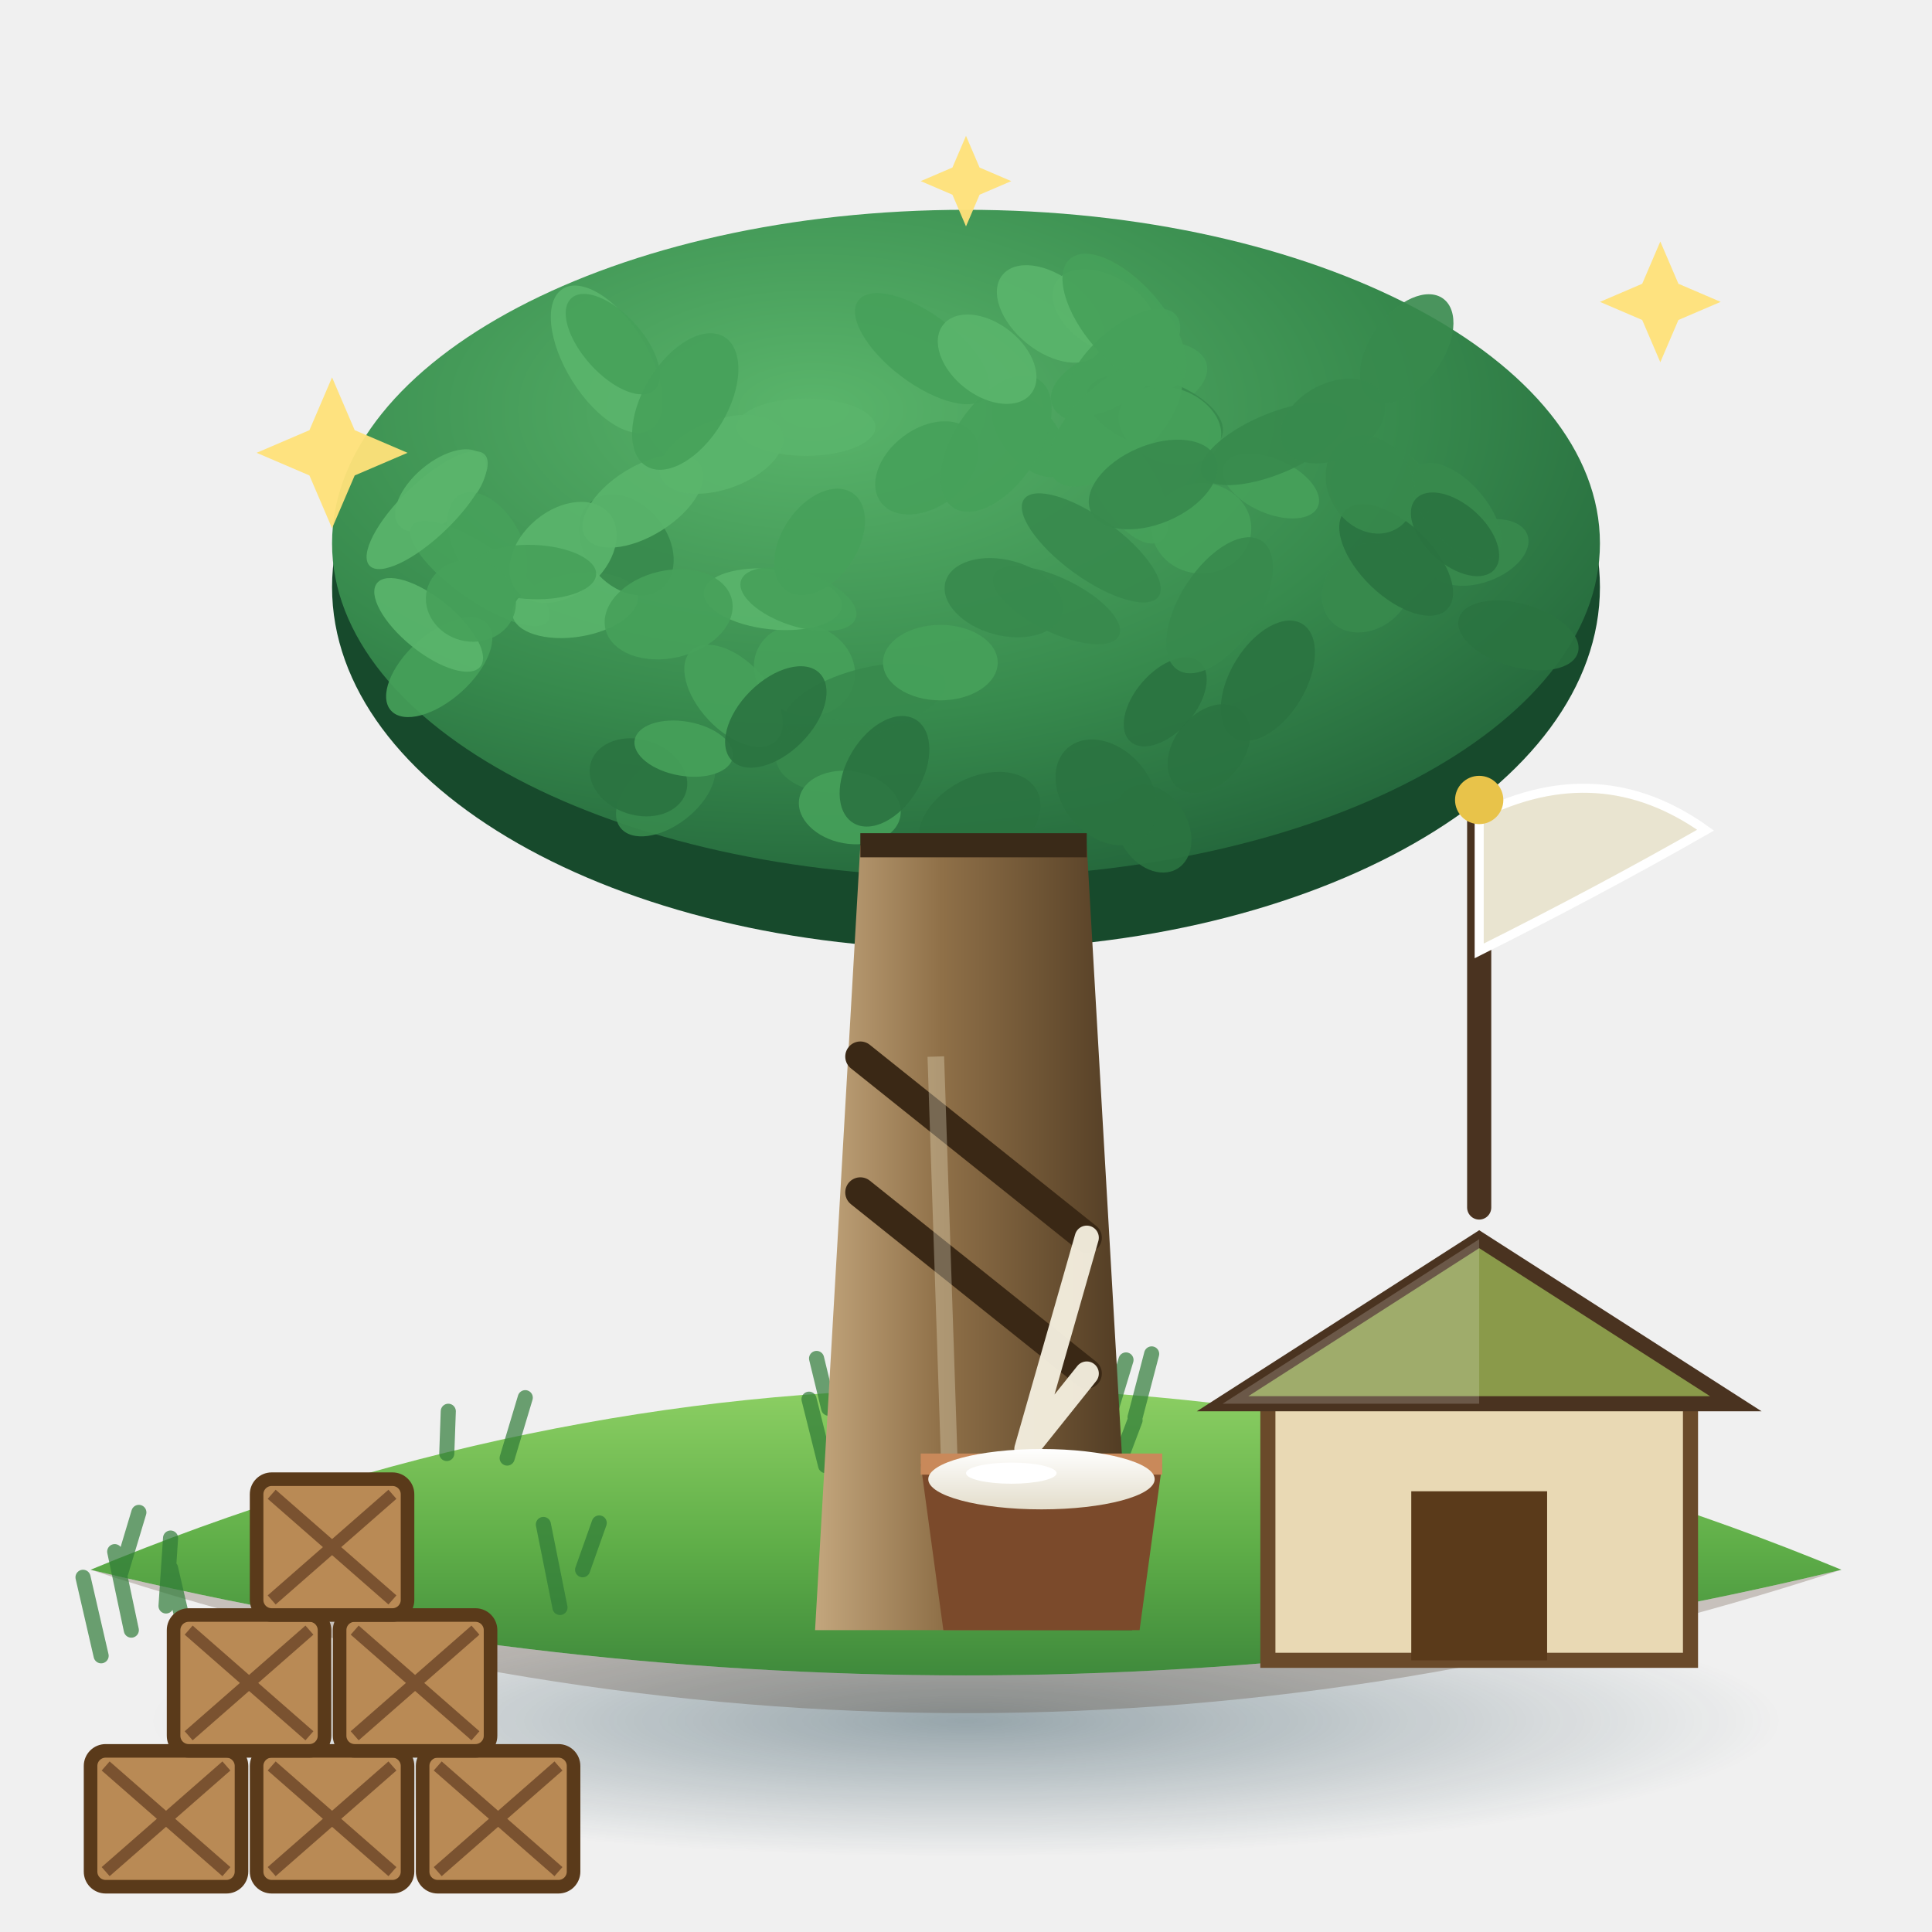
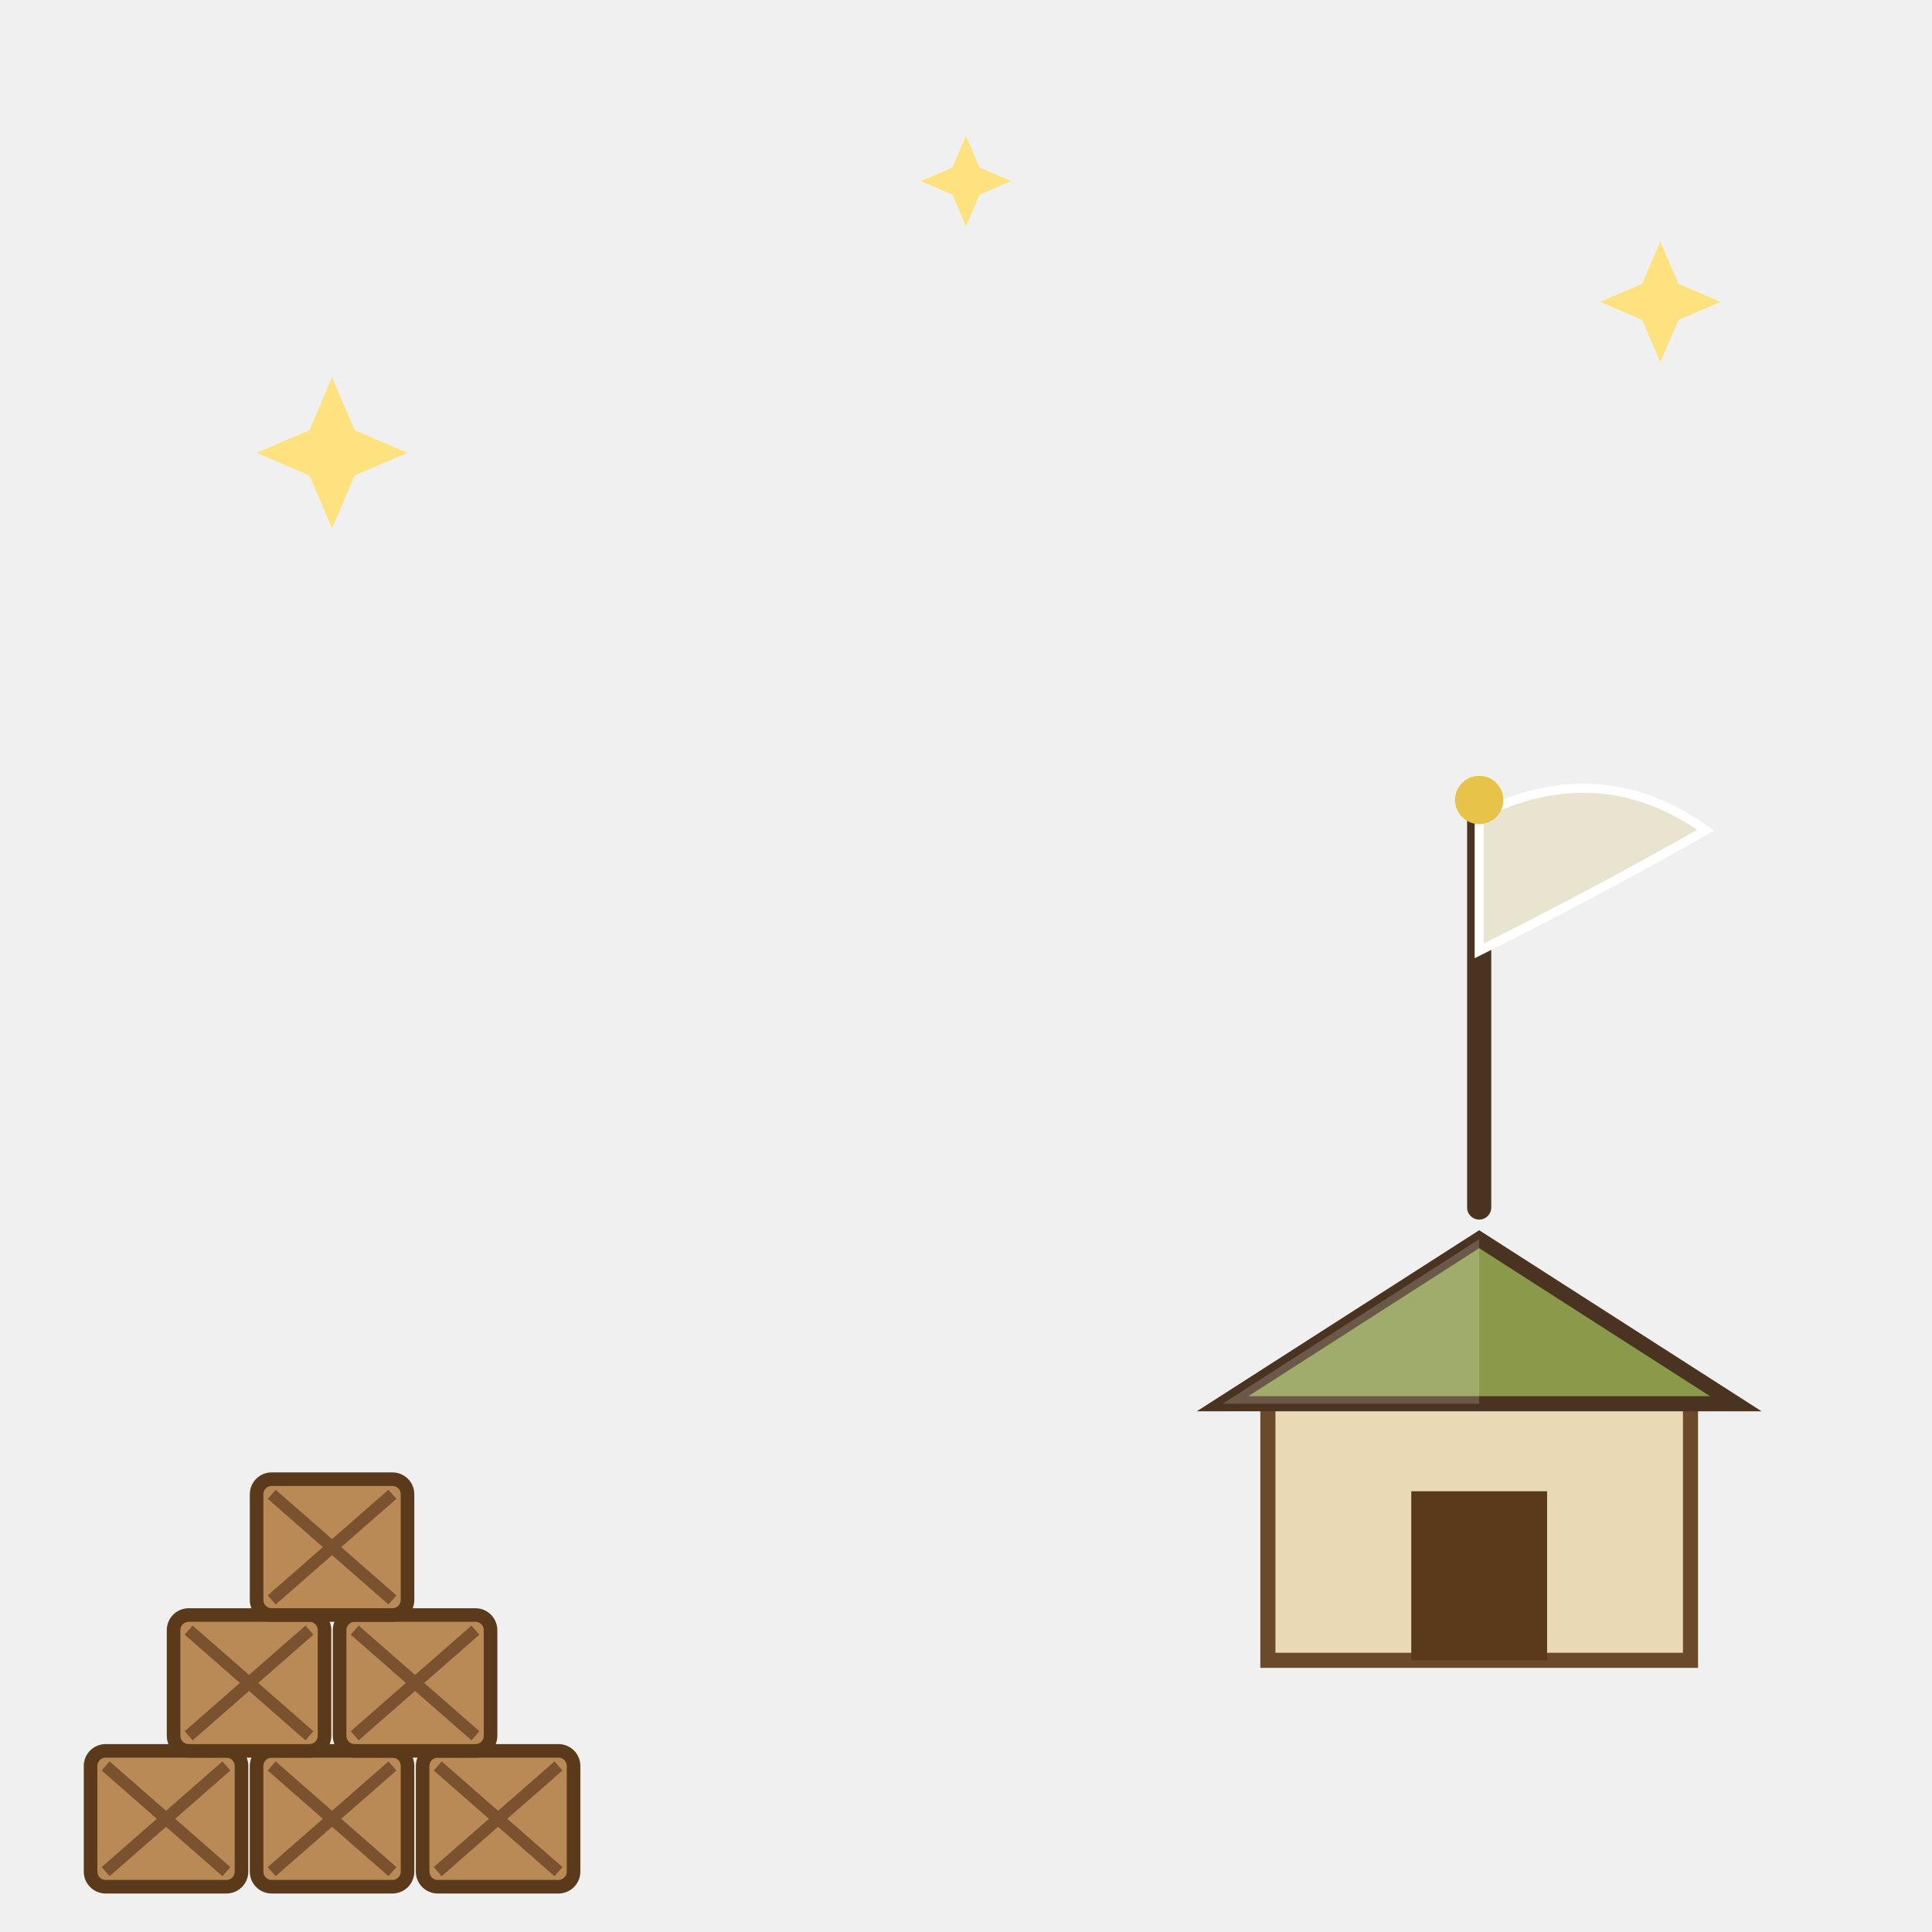
<svg xmlns="http://www.w3.org/2000/svg" viewBox="0 0 128 128" width="128" height="128">
-   <defs>
-     <radialGradient id="sh" cx="0.5" cy="0.5" r="0.5">
-       <stop offset="0" stop-color="#062c3b" stop-opacity="0.38" />
-       <stop offset="1" stop-color="#062c3b" stop-opacity="0" />
-     </radialGradient>
-     <linearGradient id="gr" x1="0" y1="0" x2="0" y2="1">
-       <stop offset="0" stop-color="#8ccf63" />
-       <stop offset="0.55" stop-color="#5fae48" />
-       <stop offset="1" stop-color="#3f8a3c" />
-     </linearGradient>
-     <linearGradient id="gr2" x1="0" y1="0" x2="0" y2="1">
-       <stop offset="0" stop-color="#7cc65a" />
-       <stop offset="1" stop-color="#4a9a3f" />
-     </linearGradient>
-     <linearGradient id="wood" x1="0" y1="0" x2="1" y2="0">
-       <stop offset="0" stop-color="#a9794a" />
-       <stop offset="0.5" stop-color="#7d5230" />
-       <stop offset="1" stop-color="#4f3119" />
-     </linearGradient>
-     <linearGradient id="trunk" x1="0" y1="0" x2="1" y2="0">
-       <stop offset="0" stop-color="#a88457" />
-       <stop offset="0.45" stop-color="#7a5a38" />
-       <stop offset="1" stop-color="#4a3320" />
-     </linearGradient>
-     <radialGradient id="cp2" cx="0.38" cy="0.3" r="0.85">
-       <stop offset="0" stop-color="#5ab56b" />
-       <stop offset="0.55" stop-color="#378a4d" />
-       <stop offset="1" stop-color="#1d5a35" />
-     </radialGradient>
-     <linearGradient id="lat" x1="0" y1="0" x2="0" y2="1">
-       <stop offset="0" stop-color="#ffffff" />
-       <stop offset="1" stop-color="#e3ddcb" />
-     </linearGradient>
-     <linearGradient id="tr" x1="0" y1="0" x2="1" y2="0">
-       <stop offset="0" stop-color="#c3a67d" />
-       <stop offset="0.4" stop-color="#8f7048" />
-       <stop offset="1" stop-color="#4f3a22" />
-     </linearGradient>
-   </defs>
-   <ellipse cx="64" cy="114" rx="54" ry="9" fill="url(#sh)" />
-   <path d="M6 104Q64 80 122 104Q64 118 6 104Z" fill="url(#gr)" />
-   <path d="M6 104Q64 118 122 104Q64 123 6 104Z" fill="#4a3320" opacity=".25" />
-   <path d="M59.7 96.5l1.0 -2.9M6.7 109.7l-1.2 -5.2M70.3 99.5l-0.3 -2.6M87.6 99.4l-1.0 -4.7M33.6 96.6l1.2 -4.0M74.5 101.7l0.7 -3.7M17.8 103.1l0.6 -4.5M54.9 93.3l-0.8 -3.3M38.6 104.0l1.1 -3.1M108.0 99.6l-0.0 -3.6M8.7 108.0l-1.1 -5.2M75.2 93.9l1.1 -4.2M29.6 96.3l0.1 -2.8M8.0 104.2l1.2 -4.0M54.7 97.1l-1.1 -4.4M73.3 94.4l1.3 -4.3M12.3 108.2l-1.0 -4.3M37.1 106.5l-1.1 -5.5M87.8 105.4l0.3 -3.2M11.0 106.4l0.3 -4.5M95.9 96.7l1.0 -3.5M73.8 97.8l1.4 -3.7M72.6 92.5l-0.5 -4.9M56.3 94.8l-0.5 -3.8" stroke="#2f7a38" stroke-width="1" stroke-linecap="round" fill="none" opacity=".7" />
-   <ellipse cx="64" cy="38.9" rx="42" ry="24" fill="#174a2c" />
-   <ellipse cx="64" cy="36" rx="42" ry="22.1" fill="url(#cp2)" />
-   <ellipse cx="40.2" cy="23.8" rx="5.5" ry="2.7" transform="rotate(58 40.2 23.8)" fill="#5ab56b" opacity=".9" />
-   <ellipse cx="29.2" cy="32.5" rx="3.6" ry="1.9" transform="rotate(-40 29.2 32.5)" fill="#5ab56b" opacity=".9" />
-   <ellipse cx="84.0" cy="45.1" rx="4.4" ry="2.5" transform="rotate(-59 84.0 45.1)" fill="#2a7340" opacity=".9" />
-   <ellipse cx="61.1" cy="23.1" rx="5.3" ry="2.3" transform="rotate(37 61.1 23.1)" fill="#46a15a" opacity=".9" />
-   <ellipse cx="68.2" cy="28.8" rx="3.3" ry="1.8" transform="rotate(51 68.2 28.8)" fill="#46a15a" opacity=".9" />
-   <ellipse cx="98.0" cy="36.6" rx="3.4" ry="2.0" transform="rotate(-20 98.0 36.6)" fill="#378a4d" opacity=".9" />
-   <ellipse cx="91.5" cy="32.4" rx="3.5" ry="2.9" transform="rotate(28 91.5 32.4)" fill="#378a4d" opacity=".9" />
-   <ellipse cx="76.4" cy="54.9" rx="3.1" ry="2.3" transform="rotate(59 76.4 54.9)" fill="#2a7340" opacity=".9" />
-   <ellipse cx="70.0" cy="40.1" rx="4.6" ry="1.8" transform="rotate(26 70.0 40.1)" fill="#378a4d" opacity=".9" />
-   <ellipse cx="61.4" cy="31.0" rx="3.8" ry="2.6" transform="rotate(-37 61.4 31.0)" fill="#46a15a" opacity=".9" />
-   <ellipse cx="31.8" cy="38.0" rx="5.5" ry="1.8" transform="rotate(35 31.8 38.0)" fill="#46a15a" opacity=".9" />
-   <ellipse cx="48.6" cy="46.1" rx="4.1" ry="2.3" transform="rotate(47 48.6 46.1)" fill="#46a15a" opacity=".9" />
-   <ellipse cx="72.3" cy="36.3" rx="5.5" ry="2.0" transform="rotate(36 72.3 36.3)" fill="#378a4d" opacity=".9" />
-   <ellipse cx="64.9" cy="54.4" rx="4.3" ry="2.9" transform="rotate(-28 64.9 54.4)" fill="#2a7340" opacity=".9" />
-   <ellipse cx="66.0" cy="29.4" rx="5.1" ry="2.8" transform="rotate(-56 66.0 29.4)" fill="#46a15a" opacity=".9" />
-   <ellipse cx="29.1" cy="44.2" rx="4.3" ry="2.2" transform="rotate(-42 29.1 44.2)" fill="#46a15a" opacity=".9" />
-   <ellipse cx="44.1" cy="52.5" rx="3.8" ry="2.2" transform="rotate(-38 44.1 52.5)" fill="#378a4d" opacity=".9" />
-   <ellipse cx="73.2" cy="20.7" rx="3.8" ry="2.4" transform="rotate(32 73.2 20.7)" fill="#5ab56b" opacity=".9" />
-   <ellipse cx="100.6" cy="42.1" rx="4.1" ry="2.1" transform="rotate(16 100.6 42.1)" fill="#2a7340" opacity=".9" />
-   <ellipse cx="53.3" cy="44.4" rx="3.4" ry="3.0" transform="rotate(21 53.3 44.4)" fill="#46a15a" opacity=".9" />
-   <ellipse cx="90.6" cy="38.9" rx="3.3" ry="2.7" transform="rotate(-44 90.6 38.9)" fill="#378a4d" opacity=".9" />
-   <ellipse cx="40.6" cy="22.8" rx="4.1" ry="2.0" transform="rotate(48 40.6 22.8)" fill="#46a15a" opacity=".9" />
-   <ellipse cx="51.2" cy="39.7" rx="4.6" ry="2.0" transform="rotate(6 51.2 39.7)" fill="#5ab56b" opacity=".9" />
-   <ellipse cx="38.1" cy="40.1" rx="4.2" ry="2.1" transform="rotate(-9 38.1 40.1)" fill="#5ab56b" opacity=".9" />
-   <ellipse cx="74.6" cy="32.1" rx="4.4" ry="2.0" transform="rotate(59 74.6 32.1)" fill="#46a15a" opacity=".9" />
-   <ellipse cx="41.5" cy="36.1" rx="3.7" ry="2.7" transform="rotate(51 41.5 36.1)" fill="#378a4d" opacity=".9" />
-   <ellipse cx="54.3" cy="35.9" rx="3.9" ry="2.5" transform="rotate(-56 54.3 35.9)" fill="#46a15a" opacity=".9" />
-   <ellipse cx="65.4" cy="23.8" rx="3.7" ry="2.4" transform="rotate(38 65.4 23.8)" fill="#5ab56b" opacity=".9" />
-   <ellipse cx="96.5" cy="33.9" rx="3.9" ry="2.0" transform="rotate(49 96.5 33.9)" fill="#378a4d" opacity=".9" />
-   <ellipse cx="92.5" cy="37.1" rx="4.7" ry="2.4" transform="rotate(44 92.5 37.1)" fill="#2a7340" opacity=".9" />
-   <ellipse cx="32.3" cy="36.0" rx="3.7" ry="2.2" transform="rotate(60 32.3 36.0)" fill="#46a15a" opacity=".9" />
-   <ellipse cx="74.8" cy="25.4" rx="5.3" ry="2.6" transform="rotate(-14 74.8 25.4)" fill="#46a15a" opacity=".9" />
-   <ellipse cx="90.8" cy="32.1" rx="3.4" ry="2.8" transform="rotate(59 90.8 32.1)" fill="#378a4d" opacity=".9" />
-   <ellipse cx="76.5" cy="27.4" rx="4.7" ry="2.3" transform="rotate(18 76.5 27.4)" fill="#378a4d" opacity=".9" />
-   <ellipse cx="69.6" cy="20.8" rx="4.1" ry="2.5" transform="rotate(39 69.6 20.8)" fill="#5ab56b" opacity=".9" />
-   <ellipse cx="77.5" cy="28.2" rx="3.5" ry="2.5" transform="rotate(19 77.5 28.2)" fill="#46a15a" opacity=".9" />
-   <ellipse cx="53.4" cy="28.3" rx="4.6" ry="1.9" transform="rotate(0 53.4 28.3)" fill="#5ab56b" opacity=".9" />
-   <ellipse cx="79.6" cy="35.0" rx="3.3" ry="3.0" transform="rotate(1 79.6 35.0)" fill="#46a15a" opacity=".9" />
-   <ellipse cx="66.5" cy="39.6" rx="4.0" ry="2.5" transform="rotate(15 66.5 39.6)" fill="#378a4d" opacity=".9" />
-   <ellipse cx="73.3" cy="52.5" rx="3.9" ry="2.9" transform="rotate(49 73.3 52.5)" fill="#2a7340" opacity=".9" />
-   <ellipse cx="52.9" cy="39.7" rx="4.0" ry="1.8" transform="rotate(18 52.9 39.7)" fill="#46a15a" opacity=".9" />
-   <ellipse cx="57.3" cy="46.5" rx="5.5" ry="2.2" transform="rotate(-15 57.3 46.5)" fill="#378a4d" opacity=".9" />
-   <ellipse cx="74.4" cy="24.0" rx="4.7" ry="2.2" transform="rotate(-42 74.4 24.0)" fill="#46a15a" opacity=".9" />
-   <ellipse cx="77.2" cy="46.5" rx="3.5" ry="2.0" transform="rotate(-49 77.2 46.5)" fill="#2a7340" opacity=".9" />
-   <ellipse cx="42.3" cy="51.5" rx="3.3" ry="2.5" transform="rotate(18 42.3 51.5)" fill="#2a7340" opacity=".9" />
-   <ellipse cx="42.6" cy="33.2" rx="4.5" ry="2.3" transform="rotate(-32 42.6 33.2)" fill="#5ab56b" opacity=".9" />
-   <ellipse cx="37.3" cy="36.6" rx="4.0" ry="2.8" transform="rotate(-40 37.3 36.6)" fill="#5ab56b" opacity=".9" />
-   <ellipse cx="47.8" cy="30.1" rx="4.3" ry="2.3" transform="rotate(-20 47.8 30.1)" fill="#5ab56b" opacity=".9" />
-   <ellipse cx="84.2" cy="32.2" rx="3.4" ry="1.8" transform="rotate(24 84.2 32.2)" fill="#46a15a" opacity=".9" />
-   <ellipse cx="45.4" cy="26.6" rx="5.0" ry="2.8" transform="rotate(-59 45.4 26.6)" fill="#46a15a" opacity=".9" />
-   <ellipse cx="35.3" cy="37.9" rx="4.2" ry="1.8" transform="rotate(2 35.3 37.9)" fill="#46a15a" opacity=".9" />
-   <ellipse cx="62.3" cy="43.9" rx="3.8" ry="2.5" transform="rotate(0 62.3 43.9)" fill="#46a15a" opacity=".9" />
-   <ellipse cx="28.3" cy="33.8" rx="5.3" ry="1.8" transform="rotate(-44 28.3 33.8)" fill="#5ab56b" opacity=".9" />
-   <ellipse cx="55.2" cy="50.1" rx="3.8" ry="2.4" transform="rotate(-1 55.2 50.1)" fill="#378a4d" opacity=".9" />
-   <ellipse cx="45.3" cy="49.6" rx="3.3" ry="1.8" transform="rotate(10 45.3 49.6)" fill="#46a15a" opacity=".9" />
-   <ellipse cx="28.4" cy="41.4" rx="4.4" ry="1.8" transform="rotate(39 28.4 41.4)" fill="#5ab56b" opacity=".9" />
-   <ellipse cx="74.5" cy="21.3" rx="5.5" ry="2.6" transform="rotate(49 74.5 21.3)" fill="#46a15a" opacity=".9" />
-   <ellipse cx="84.4" cy="29.4" rx="5.2" ry="2.0" transform="rotate(-23 84.4 29.4)" fill="#378a4d" opacity=".9" />
-   <ellipse cx="31.2" cy="39.8" rx="3.0" ry="2.7" transform="rotate(14 31.2 39.8)" fill="#46a15a" opacity=".9" />
-   <ellipse cx="56.3" cy="53.5" rx="3.4" ry="2.4" transform="rotate(10 56.3 53.5)" fill="#46a15a" opacity=".9" />
-   <ellipse cx="93.2" cy="23.1" rx="4.1" ry="2.4" transform="rotate(-54 93.2 23.1)" fill="#378a4d" opacity=".9" />
-   <ellipse cx="80.8" cy="40.1" rx="5.1" ry="2.6" transform="rotate(-57 80.8 40.1)" fill="#378a4d" opacity=".9" />
-   <ellipse cx="51.4" cy="47.5" rx="4.1" ry="2.4" transform="rotate(-45 51.4 47.5)" fill="#2a7340" opacity=".9" />
-   <ellipse cx="73.9" cy="28.0" rx="5.5" ry="2.7" transform="rotate(-43 73.9 28.0)" fill="#46a15a" opacity=".9" />
-   <ellipse cx="96.4" cy="35.4" rx="3.5" ry="2.0" transform="rotate(42 96.4 35.4)" fill="#2a7340" opacity=".9" />
-   <ellipse cx="80.1" cy="49.6" rx="3.3" ry="2.3" transform="rotate(-51 80.1 49.6)" fill="#2a7340" opacity=".9" />
-   <ellipse cx="58.6" cy="51.1" rx="4.0" ry="2.5" transform="rotate(-59 58.6 51.1)" fill="#2a7340" opacity=".9" />
-   <ellipse cx="44.3" cy="40.7" rx="4.3" ry="2.9" transform="rotate(-13 44.3 40.7)" fill="#46a15a" opacity=".9" />
-   <ellipse cx="76.4" cy="32.1" rx="4.5" ry="2.6" transform="rotate(-23 76.4 32.1)" fill="#378a4d" opacity=".9" />
-   <ellipse cx="88.3" cy="27.9" rx="3.7" ry="2.5" transform="rotate(-28 88.3 27.9)" fill="#378a4d" opacity=".9" />
-   <path d="M54 108L57 56H72L75 108Z" fill="url(#tr)" />
-   <path d="M57 56H72" stroke="#3a2a18" stroke-width="1.6" />
-   <path d="M57 70L72 82M57 79L72 91" stroke="#3a2815" stroke-width="2" stroke-linecap="round" fill="none" />
-   <path d="M72 82L68 96M72 91L68 96" stroke="#f4efe0" stroke-width="1.6" stroke-linecap="round" opacity=".95" />
-   <path d="M62 70L63 100" stroke="#e8dfc4" stroke-width="1.1" opacity=".35" />
-   <path d="M61 97H77L75.5 108H62.5Z" fill="#7b4a2b" />
-   <path d="M61 97H77" stroke="#c9895a" stroke-width="1.4" />
-   <ellipse cx="69" cy="98" rx="7.5" ry="2" fill="url(#lat)" />
-   <ellipse cx="67" cy="97.6" rx="3" ry=".7" fill="#fff" />
  <rect x="6.0" y="116.0" width="10" height="9" rx="1" fill="#b98a55" stroke="#5a3a1a" stroke-width=".9" />
  <path d="M7.0 117.0L15.0 124.0M15.0 117.0L7.0 124.0" stroke="#7a5230" stroke-width=".8" />
  <rect x="17.0" y="116.0" width="10" height="9" rx="1" fill="#b98a55" stroke="#5a3a1a" stroke-width=".9" />
  <path d="M18.0 117.0L26.0 124.0M26.0 117.0L18.0 124.0" stroke="#7a5230" stroke-width=".8" />
  <rect x="28.0" y="116.0" width="10" height="9" rx="1" fill="#b98a55" stroke="#5a3a1a" stroke-width=".9" />
  <path d="M29.0 117.0L37.0 124.0M37.0 117.0L29.0 124.0" stroke="#7a5230" stroke-width=".8" />
  <rect x="11.5" y="107.0" width="10" height="9" rx="1" fill="#b98a55" stroke="#5a3a1a" stroke-width=".9" />
  <path d="M12.5 108.0L20.5 115.0M20.5 108.0L12.5 115.0" stroke="#7a5230" stroke-width=".8" />
  <rect x="22.5" y="107.0" width="10" height="9" rx="1" fill="#b98a55" stroke="#5a3a1a" stroke-width=".9" />
  <path d="M23.5 108.0L31.5 115.0M31.5 108.0L23.5 115.0" stroke="#7a5230" stroke-width=".8" />
  <rect x="17.0" y="98.0" width="10" height="9" rx="1" fill="#b98a55" stroke="#5a3a1a" stroke-width=".9" />
  <path d="M18.0 99.0L26.0 106.0M26.0 99.0L18.0 106.0" stroke="#7a5230" stroke-width=".8" />
  <rect x="84" y="92" width="28" height="18" fill="#e9d9b4" stroke="#6a4a2a" stroke-width="1" />
  <rect x="93.5" y="98.8" width="9.0" height="11.2" fill="#5a3a1a" />
  <path d="M81 93L98.0 82.1L115 93Z" fill="#8a9a4a" stroke="#4a3320" stroke-width="1" />
  <path d="M81 93L98.0 82.1L98.0 93Z" fill="#ffffff" opacity=".18" />
  <path d="M98 80V54" stroke="#4a3320" stroke-width="1.6" stroke-linecap="round" />
  <path d="M98 54Q106 50 113 55Q106 59 98 63Z" fill="#e9e4d0" stroke="#ffffff" stroke-width=".6" />
  <circle cx="98" cy="53" r="1.6" fill="#e8c34a" />
  <path d="M22 25L23.5 28.5L27 30L23.5 31.5L22 35L20.5 31.5L17 30L20.5 28.5Z" fill="#ffe27a" opacity=".95" />
  <path d="M110 16L111.2 18.8L114 20L111.2 21.2L110 24L108.8 21.2L106 20L108.8 18.8Z" fill="#ffe27a" opacity=".95" />
  <path d="M64 9L64.9 11.1L67 12L64.9 12.9L64 15L63.1 12.9L61 12L63.1 11.1Z" fill="#ffe27a" opacity=".95" />
</svg>
